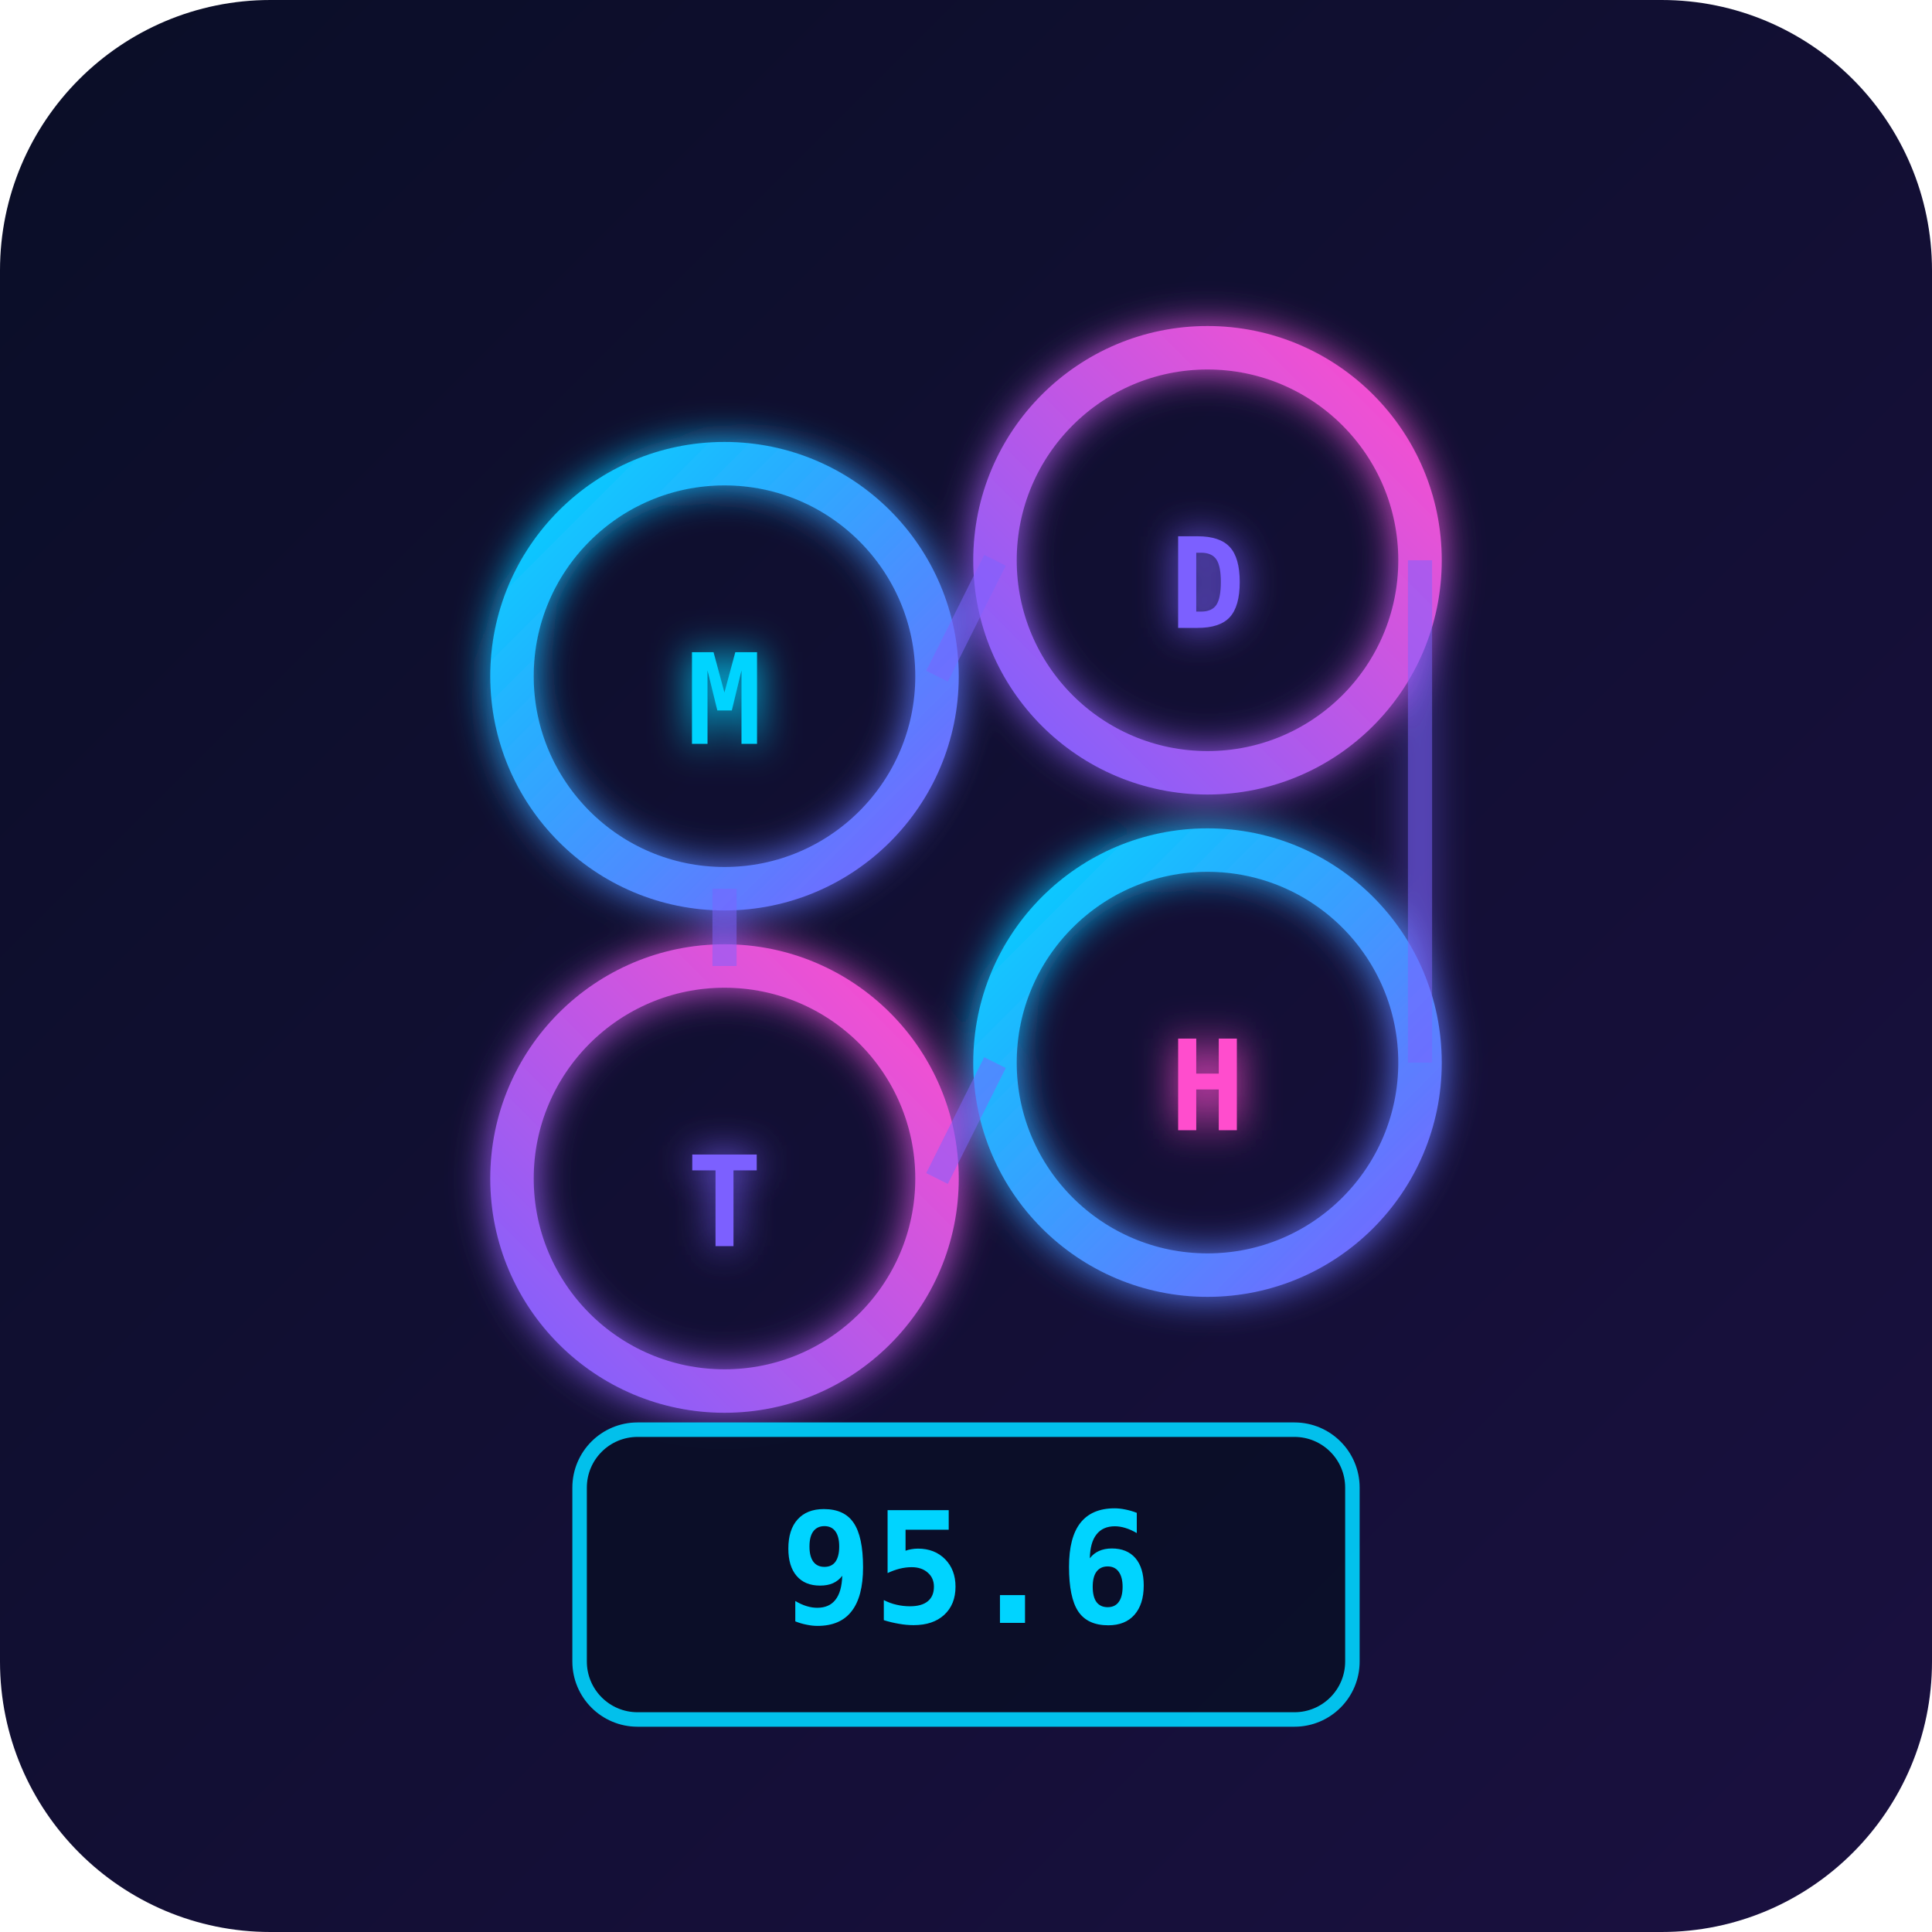
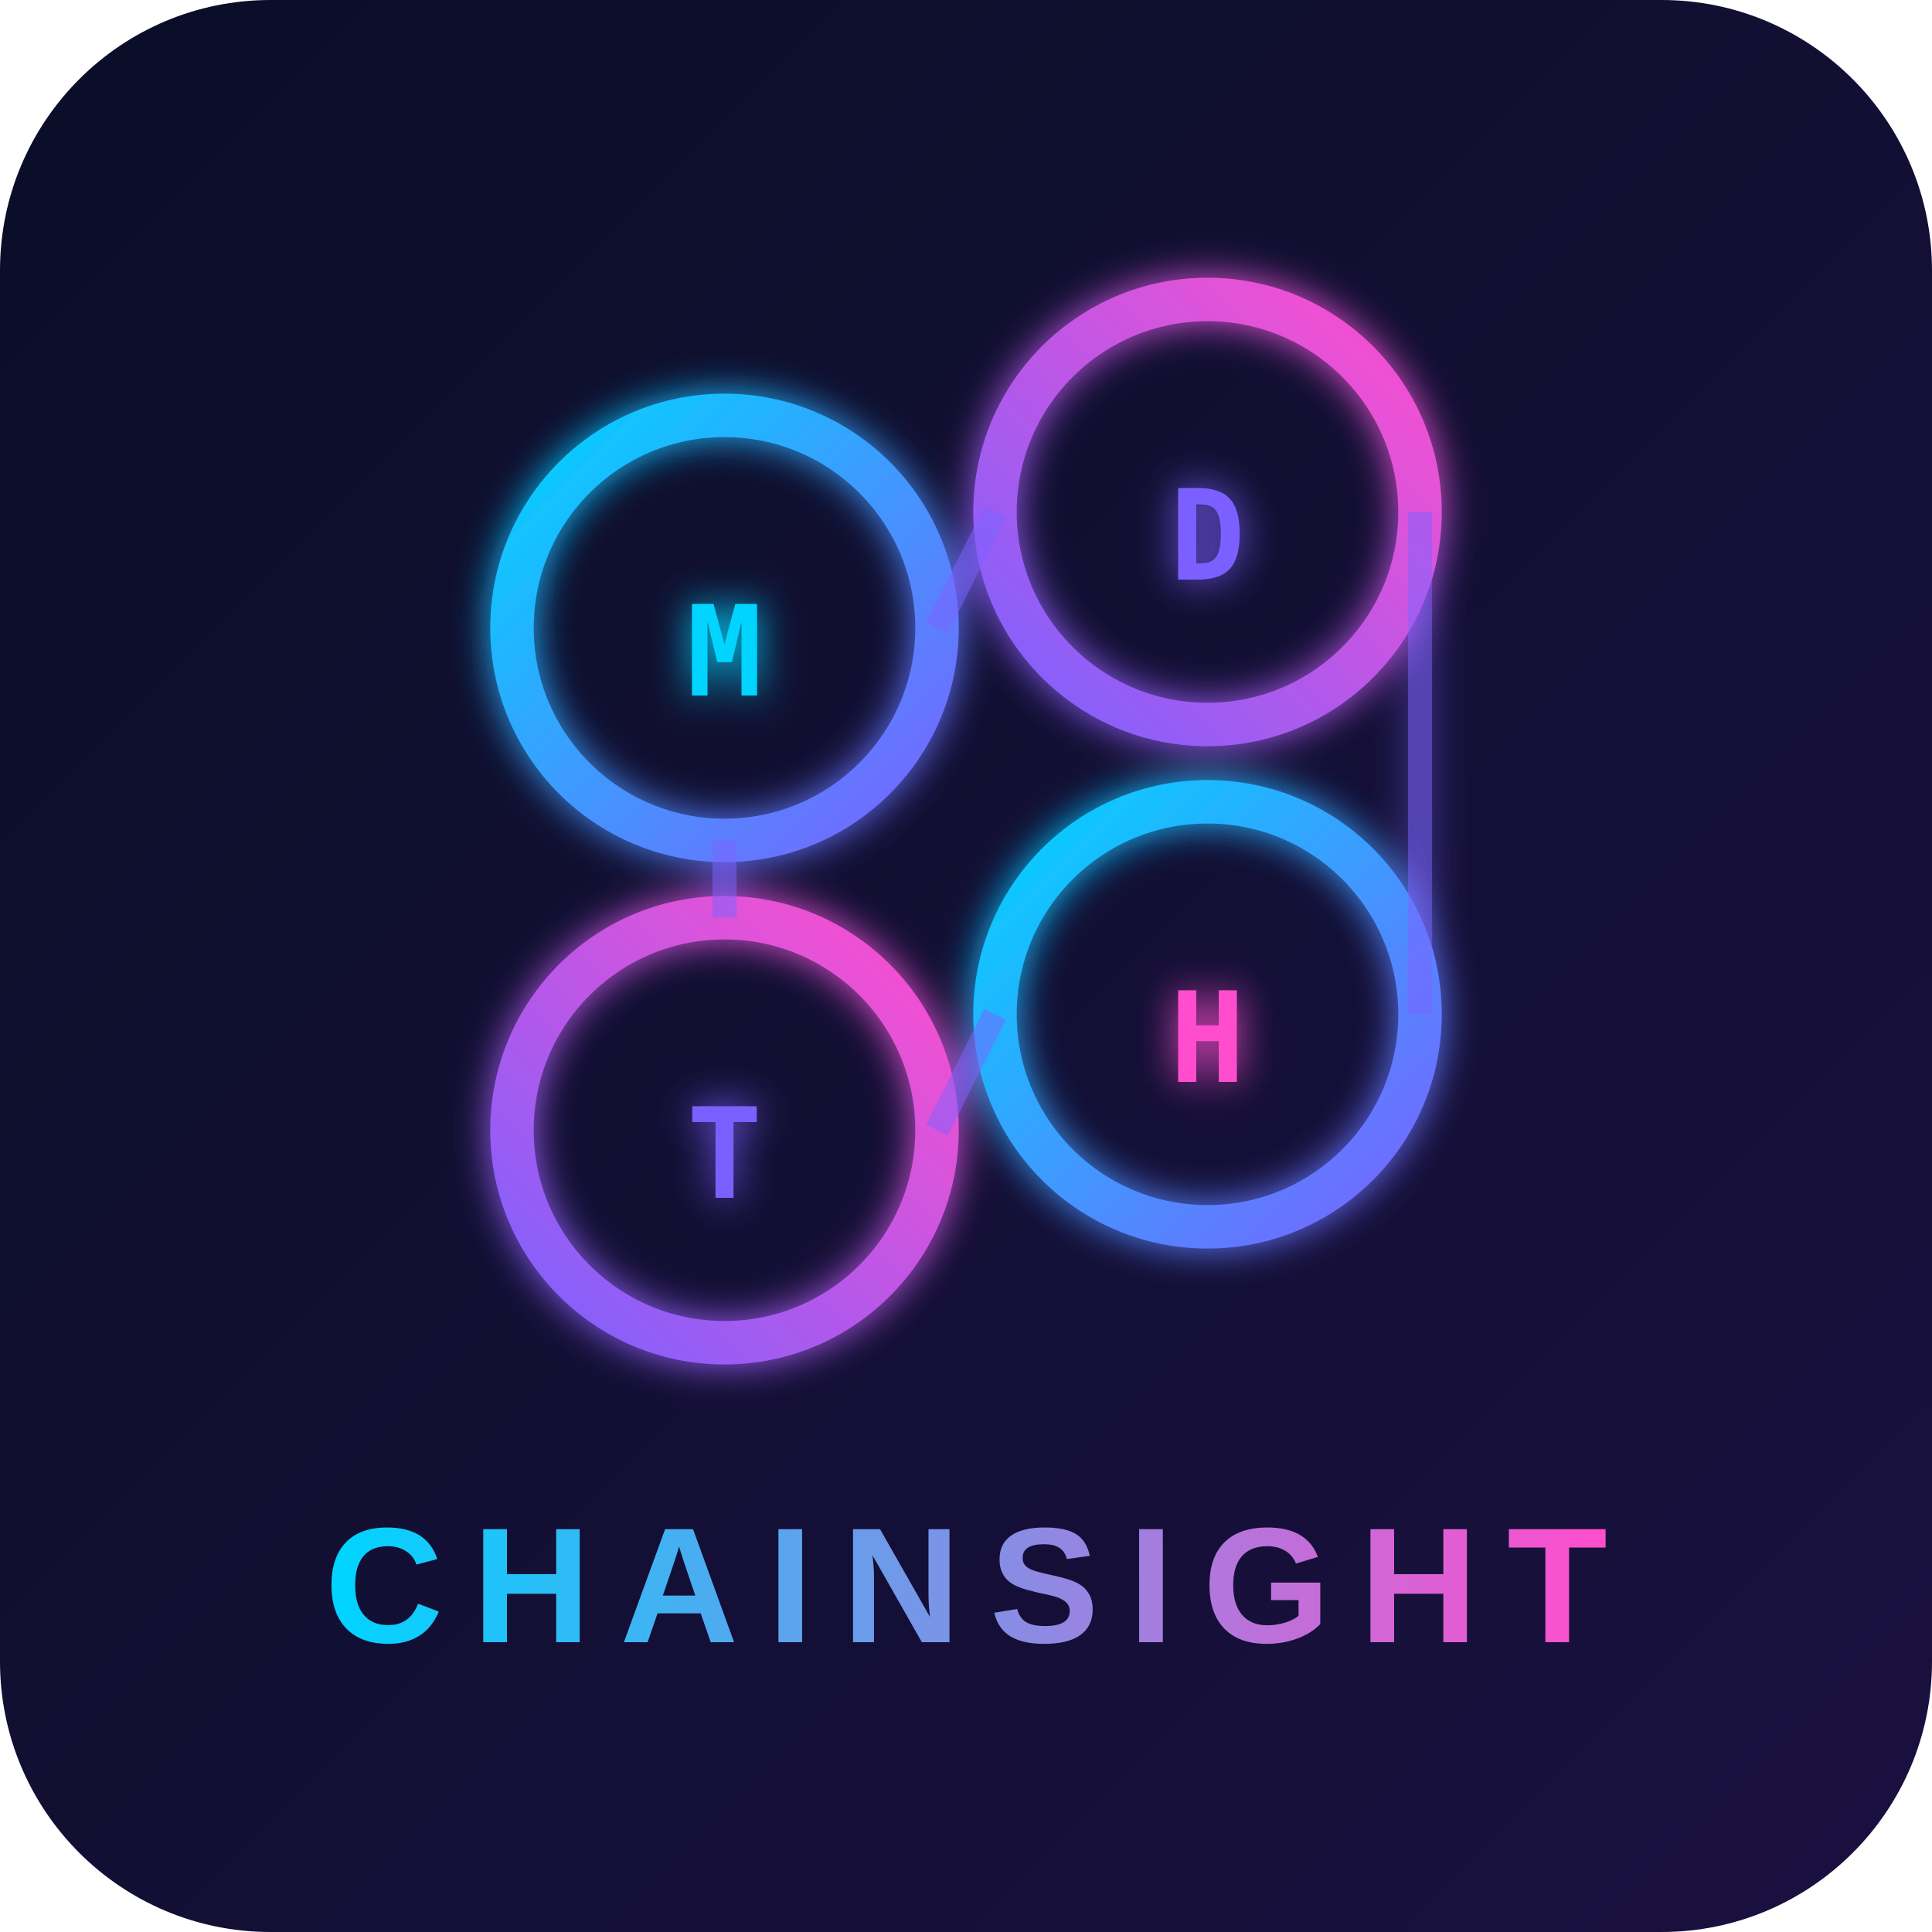
<svg xmlns="http://www.w3.org/2000/svg" viewBox="0 0 200 200" width="200" height="200">
  <defs>
    <linearGradient id="bg" x1="0%" y1="0%" x2="100%" y2="100%">
      <stop offset="0%" style="stop-color:#0a0e27" />
      <stop offset="100%" style="stop-color:#1a1040" />
    </linearGradient>
    <linearGradient id="c1" x1="0%" y1="0%" x2="100%" y2="100%">
      <stop offset="0%" style="stop-color:#00d4ff" />
      <stop offset="100%" style="stop-color:#7b61ff" />
    </linearGradient>
    <linearGradient id="c2" x1="0%" y1="100%" x2="100%" y2="0%">
      <stop offset="0%" style="stop-color:#7b61ff" />
      <stop offset="100%" style="stop-color:#ff4ecd" />
    </linearGradient>
+     <linearGradient id="textGrad" x1="0%" y1="0%" x2="100%" y2="0%">
+       <stop offset="0%" style="stop-color:#00d4ff" />
+       <stop offset="100%" style="stop-color:#ff4ecd" />
+     </linearGradient>
    <filter id="glow">
      <feGaussianBlur stdDeviation="2" result="blur" />
      <feMerge>
        <feMergeNode in="blur" />
        <feMergeNode in="SourceGraphic" />
      </feMerge>
    </filter>
  </defs>
  <rect width="200" height="200" rx="28" fill="url(#bg)" />
  <g filter="url(#glow)">
-     <circle cx="75" cy="70" r="22" fill="none" stroke="url(#c1)" stroke-width="4.5" />
-     <text x="75" y="77" text-anchor="middle" fill="#00d4ff" font-size="13" font-family="monospace" font-weight="bold">M</text>
-     <circle cx="125" cy="58" r="22" fill="none" stroke="url(#c2)" stroke-width="4.5" />
-     <text x="125" y="65" text-anchor="middle" fill="#7b61ff" font-size="13" font-family="monospace" font-weight="bold">D</text>
-     <circle cx="75" cy="122" r="22" fill="none" stroke="url(#c2)" stroke-width="4.5" />
-     <text x="75" y="129" text-anchor="middle" fill="#7b61ff" font-size="13" font-family="monospace" font-weight="bold">T</text>
-     <circle cx="125" cy="110" r="22" fill="none" stroke="url(#c1)" stroke-width="4.5" />
-     <text x="125" y="117" text-anchor="middle" fill="#ff4ecd" font-size="13" font-family="monospace" font-weight="bold">H</text>
-     <line x1="97" y1="70" x2="103" y2="58" stroke="#7b61ff" stroke-width="2.5" opacity="0.5" />
-     <line x1="147" y1="58" x2="147" y2="110" stroke="#7b61ff" stroke-width="2.5" opacity="0.5" />
-     <line x1="97" y1="122" x2="103" y2="110" stroke="#7b61ff" stroke-width="2.5" opacity="0.5" />
-     <line x1="75" y1="92" x2="75" y2="100" stroke="#7b61ff" stroke-width="2.5" opacity="0.5" />
+     <circle cx="75" cy="65" r="22" fill="none" stroke="url(#c1)" stroke-width="4.5" />
+     <text x="75" y="72" text-anchor="middle" fill="#00d4ff" font-size="13" font-family="monospace" font-weight="bold">M</text>
+     <circle cx="125" cy="53" r="22" fill="none" stroke="url(#c2)" stroke-width="4.5" />
+     <text x="125" y="60" text-anchor="middle" fill="#7b61ff" font-size="13" font-family="monospace" font-weight="bold">D</text>
+     <circle cx="75" cy="117" r="22" fill="none" stroke="url(#c2)" stroke-width="4.5" />
+     <text x="75" y="124" text-anchor="middle" fill="#7b61ff" font-size="13" font-family="monospace" font-weight="bold">T</text>
+     <circle cx="125" cy="105" r="22" fill="none" stroke="url(#c1)" stroke-width="4.5" />
+     <text x="125" y="112" text-anchor="middle" fill="#ff4ecd" font-size="13" font-family="monospace" font-weight="bold">H</text>
+     <line x1="97" y1="65" x2="103" y2="53" stroke="#7b61ff" stroke-width="2.5" opacity="0.5" />
+     <line x1="147" y1="53" x2="147" y2="105" stroke="#7b61ff" stroke-width="2.5" opacity="0.5" />
+     <line x1="97" y1="117" x2="103" y2="105" stroke="#7b61ff" stroke-width="2.5" opacity="0.5" />
+     <line x1="75" y1="87" x2="75" y2="95" stroke="#7b61ff" stroke-width="2.5" opacity="0.5" />
  </g>
-   <rect x="60" y="148" width="80" height="30" rx="6" fill="#0a0e27" stroke="#00d4ff" stroke-width="1.5" opacity="0.9" />
-   <text x="100" y="168" text-anchor="middle" fill="#00d4ff" font-size="16" font-family="monospace" font-weight="bold">95.6</text>
+   <text x="100" y="170" text-anchor="middle" fill="url(#textGrad)" font-size="17" font-family="'Segoe UI',Arial,sans-serif" font-weight="bold" letter-spacing="3">CHAINSIGHT</text>
</svg>
